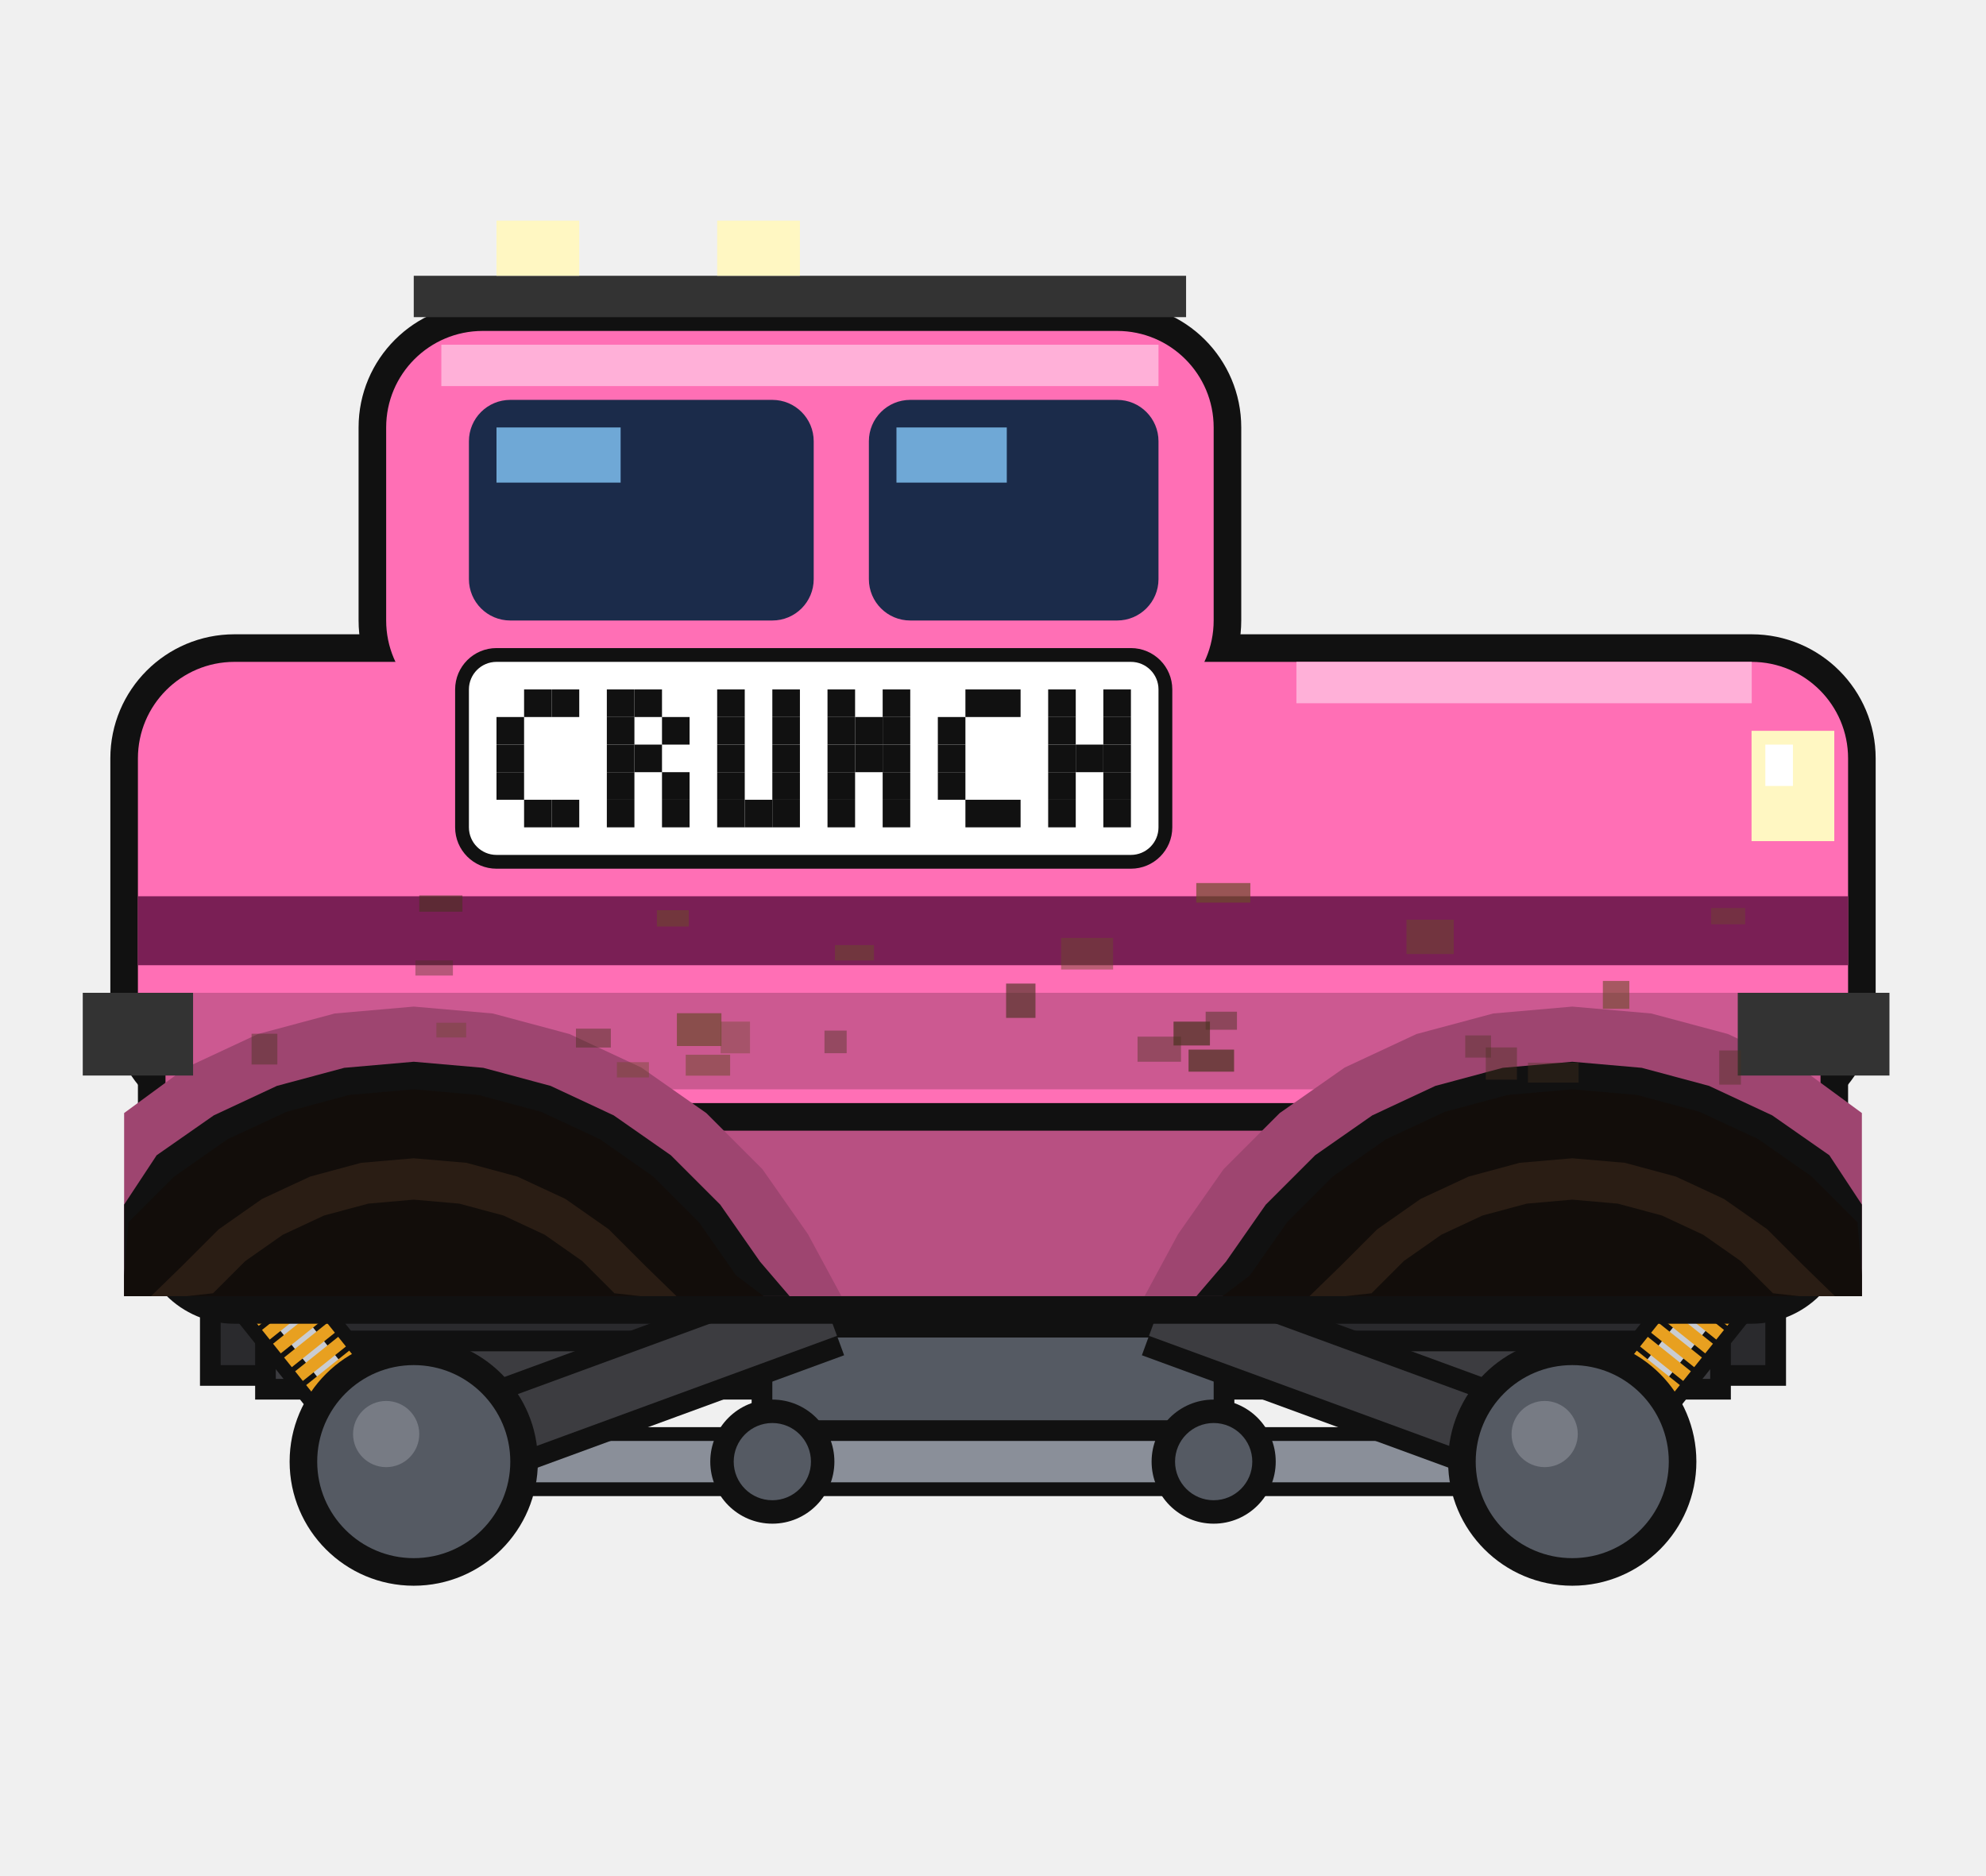
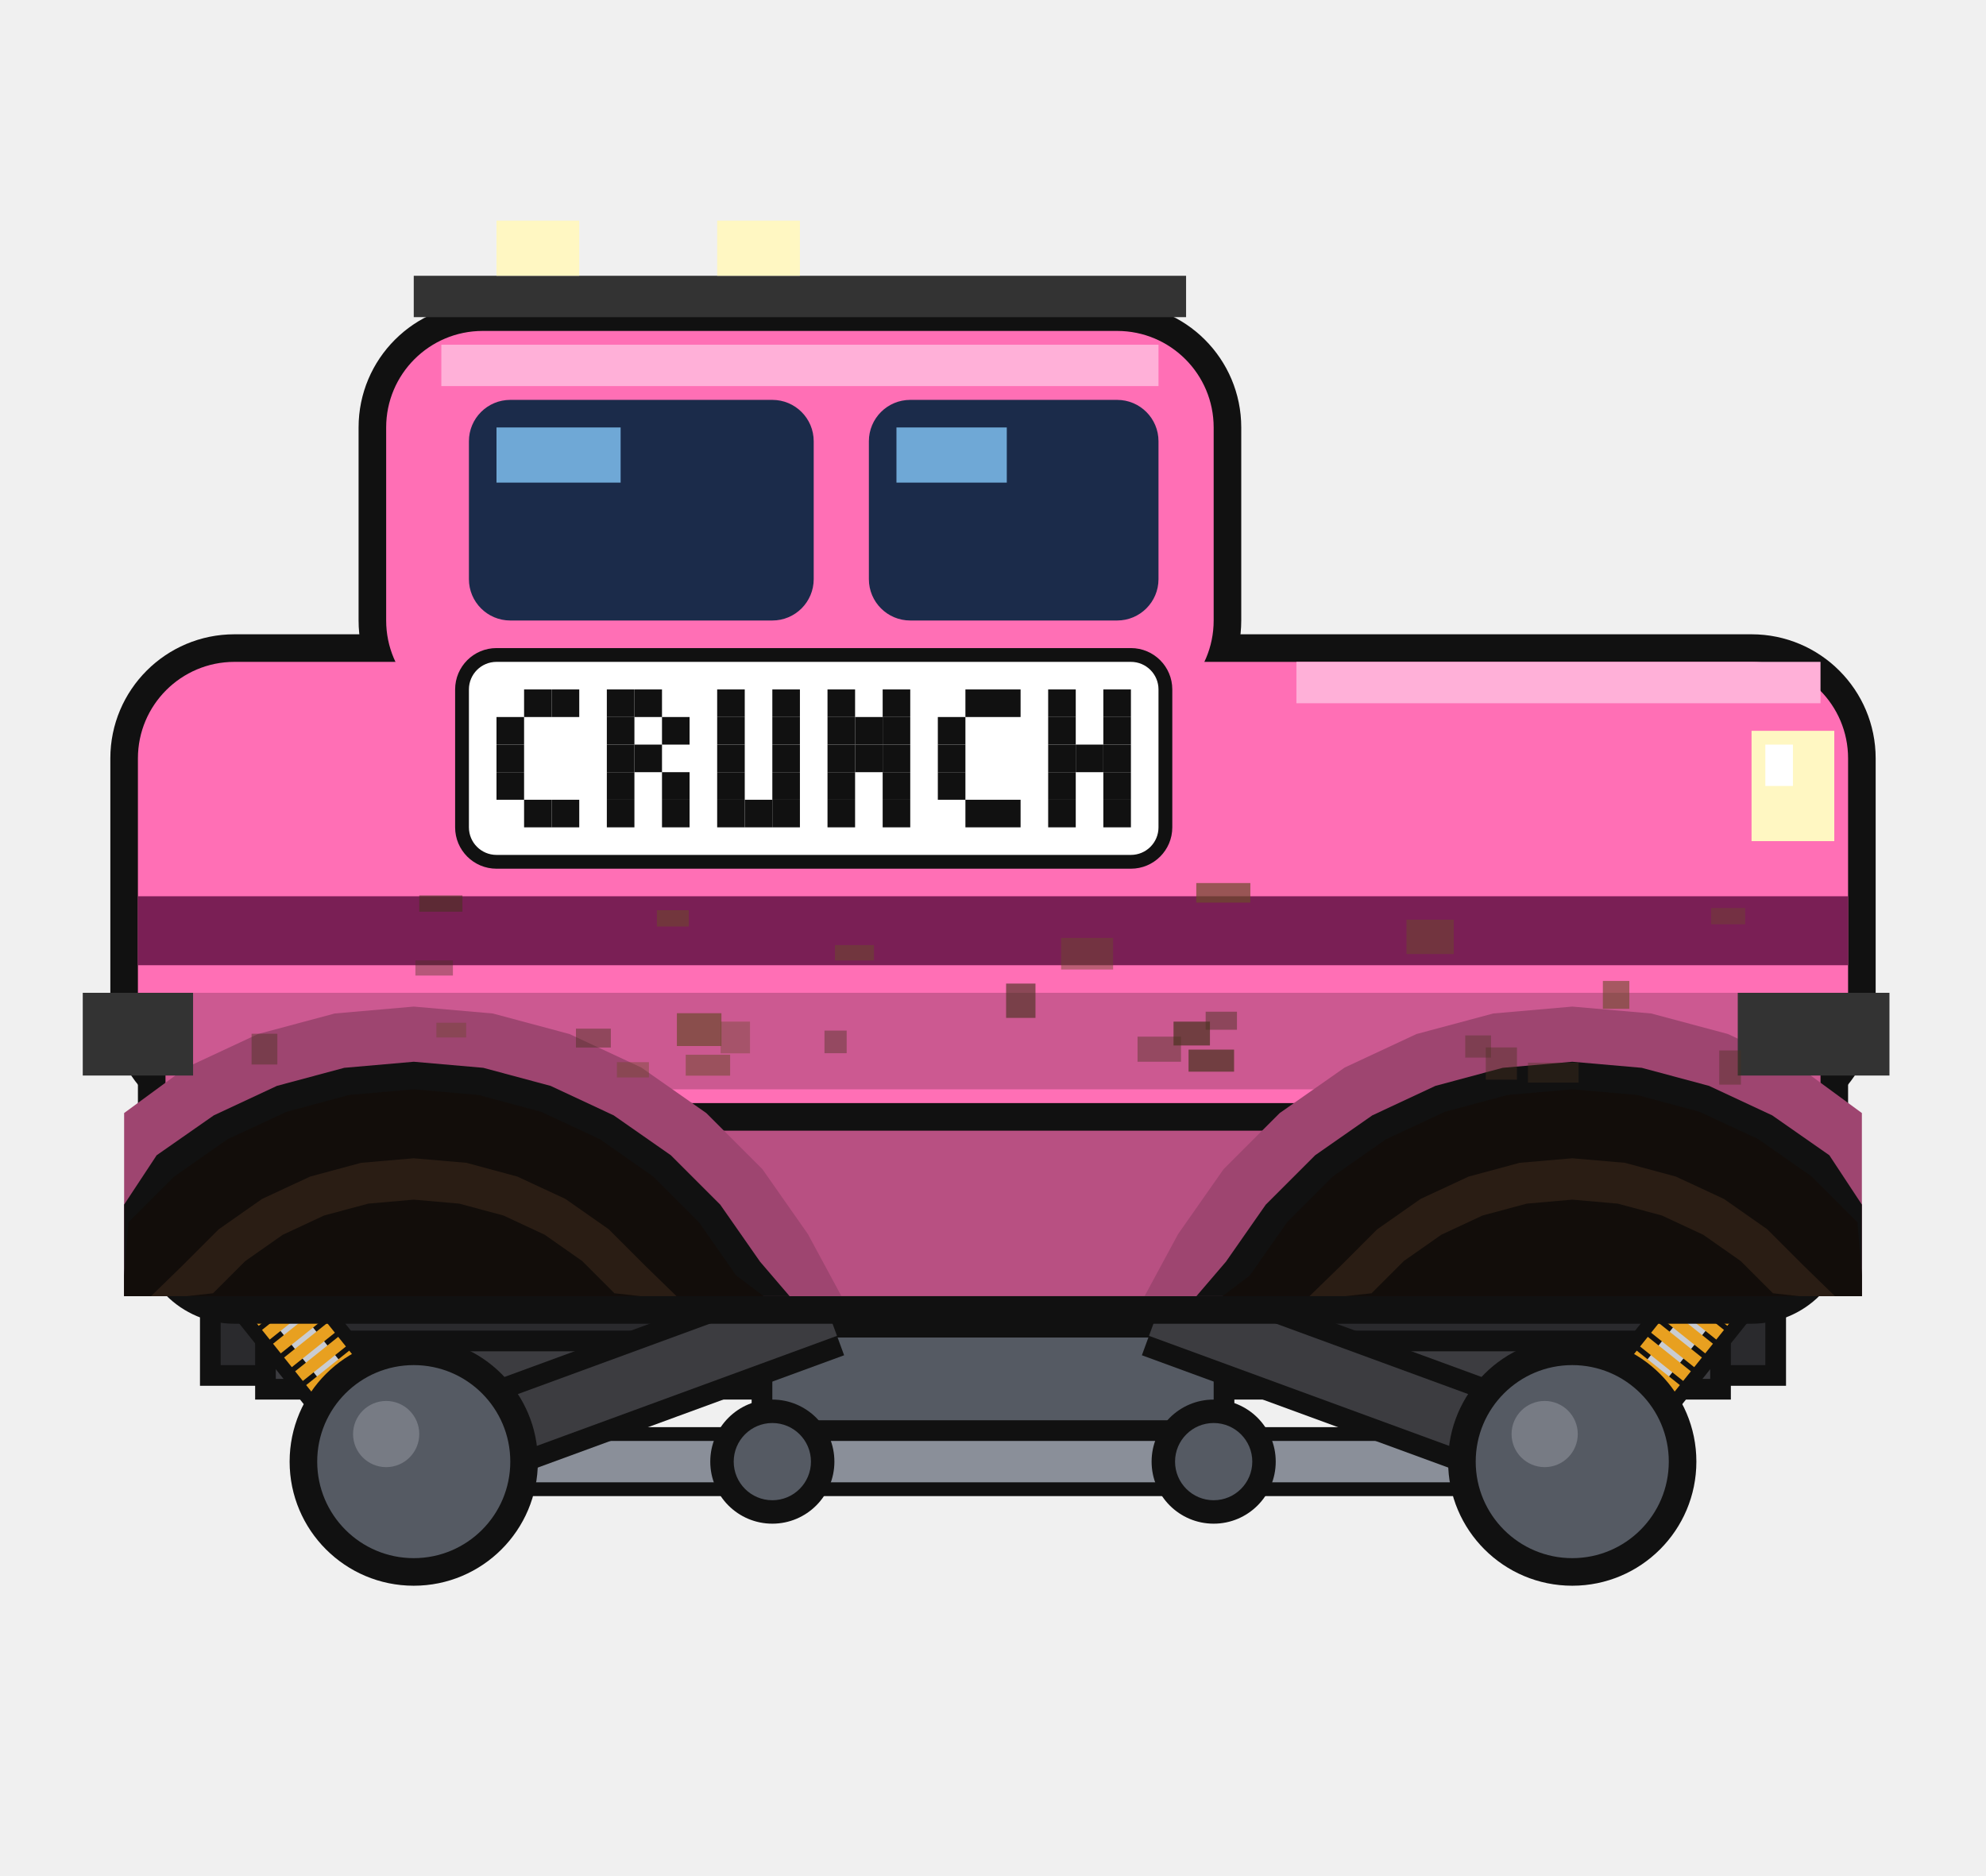
- <svg xmlns="http://www.w3.org/2000/svg" width="144" height="136" viewBox="0 0 144 136" version="1.1" id="svg148">
-   <defs id="defs148" />
-   <rect x="14.5" y="89.5" width="115" height="11" fill="#111111" id="rect1" />
-   <rect x="16" y="91" width="112" height="8" fill="#2a2a2d" id="rect2" />
-   <rect x="18.5" y="96.5" width="107" height="5" fill="#111111" id="rect3" />
-   <rect x="20" y="98" width="104" height="2" fill="#3c3c40" id="rect4" />
-   <rect x="54.5" y="95.5" width="35" height="9" fill="#111111" id="rect5" />
-   <rect x="56" y="97" width="32" height="6" fill="#555a63" id="rect6" />
-   <line x1="30" y1="106" x2="114" y2="106" fill="none" stroke="#111111" stroke-width="5" id="line6" />
-   <line x1="30" y1="106" x2="114" y2="106" fill="none" stroke="#8a8f99" stroke-width="3" id="line7" />
-   <circle cx="56" cy="106" r="4.5" fill="#111111" id="circle7" />
-   <circle cx="88" cy="106" r="4.5" fill="#111111" id="circle8" />
-   <circle cx="56" cy="106" r="2.8" fill="#555a63" id="circle9" />
-   <circle cx="88" cy="106" r="2.8" fill="#555a63" id="circle10" />
-   <line x1="30" y1="106" x2="60" y2="95" fill="none" stroke="#111111" stroke-width="7" id="line10" />
-   <line x1="30" y1="106" x2="60" y2="95" fill="none" stroke="#3c3c40" stroke-width="4" id="line11" />
-   <line x1="18" y1="92" x2="26" y2="102" fill="none" stroke="#111111" stroke-width="6" id="line12" />
-   <line x1="18" y1="92" x2="26" y2="102" fill="none" stroke="#c9ccd2" stroke-width="2" id="line13" />
-   <line x1="18.96" y1="93.2" x2="19.52" y2="93.9" fill="none" stroke="#e8a020" stroke-width="4" id="line14" />
-   <line x1="19.76" y1="94.2" x2="20.32" y2="94.9" fill="none" stroke="#e8a020" stroke-width="4" id="line15" />
-   <line x1="20.56" y1="95.2" x2="21.12" y2="95.9" fill="none" stroke="#e8a020" stroke-width="4" id="line16" />
-   <line x1="21.36" y1="96.2" x2="21.92" y2="96.9" fill="none" stroke="#e8a020" stroke-width="4" id="line17" />
-   <line x1="22.16" y1="97.2" x2="22.72" y2="97.9" fill="none" stroke="#e8a020" stroke-width="4" id="line18" />
-   <line x1="22.96" y1="98.2" x2="23.52" y2="98.9" fill="none" stroke="#e8a020" stroke-width="4" id="line19" />
-   <line x1="23.76" y1="99.2" x2="24.32" y2="99.9" fill="none" stroke="#e8a020" stroke-width="4" id="line20" />
-   <circle cx="30" cy="106" r="9" fill="#111111" id="circle20" />
-   <circle cx="30" cy="106" r="7" fill="#555a63" id="circle21" />
-   <circle cx="28" cy="104" r="2.4" fill="#777b84" id="circle22" />
-   <line x1="114" y1="106" x2="84" y2="95" fill="none" stroke="#111111" stroke-width="7" id="line22" />
-   <line x1="114" y1="106" x2="84" y2="95" fill="none" stroke="#3c3c40" stroke-width="4" id="line23" />
-   <line x1="126" y1="92" x2="118" y2="102" fill="none" stroke="#111111" stroke-width="6" id="line24" />
-   <line x1="126" y1="92" x2="118" y2="102" fill="none" stroke="#c9ccd2" stroke-width="2" id="line25" />
-   <line x1="125.04" y1="93.2" x2="124.48" y2="93.9" fill="none" stroke="#e8a020" stroke-width="4" id="line26" />
-   <line x1="124.24" y1="94.2" x2="123.68" y2="94.9" fill="none" stroke="#e8a020" stroke-width="4" id="line27" />
-   <line x1="123.44" y1="95.2" x2="122.88" y2="95.9" fill="none" stroke="#e8a020" stroke-width="4" id="line28" />
-   <line x1="122.64" y1="96.2" x2="122.08" y2="96.9" fill="none" stroke="#e8a020" stroke-width="4" id="line29" />
-   <line x1="121.84" y1="97.2" x2="121.28" y2="97.9" fill="none" stroke="#e8a020" stroke-width="4" id="line30" />
-   <line x1="121.04" y1="98.2" x2="120.48" y2="98.9" fill="none" stroke="#e8a020" stroke-width="4" id="line31" />
-   <line x1="120.24" y1="99.2" x2="119.68" y2="99.9" fill="none" stroke="#e8a020" stroke-width="4" id="line32" />
-   <circle cx="114" cy="106" r="9" fill="#111111" id="circle32" />
-   <circle cx="114" cy="106" r="7" fill="#555a63" id="circle33" />
-   <circle cx="112" cy="104" r="2.4" fill="#777b84" id="circle34" />
-   <rect x="10" y="70" width="124" height="26" rx="7" fill="#111111" id="rect34" />
-   <rect x="12" y="72" width="120" height="22" rx="5" fill="#b85082" id="rect35" />
-   <rect x="8" y="46" width="128" height="36" rx="9" fill="#111111" id="rect36" />
-   <rect x="26" y="22" width="64" height="32" rx="9" fill="#111111" id="rect37" />
-   <rect x="10" y="48" width="124" height="32" rx="7" fill="#ff6fb5" id="rect38" />
-   <rect x="28" y="24" width="60" height="28" rx="7" fill="#ff6fb5" id="rect39" />
-   <rect x="12" y="72" width="120" height="7" fill="#cc5991" id="rect40" />
-   <rect x="32" y="25" width="52" height="3" fill="#ffb0d8" id="rect41" />
-   <rect x="94" y="48" width="33.014" height="3" fill="#ffb0d8" id="rect42" style="stroke-width:0.932" />
-   <rect x="10" y="65" width="124" height="5" fill="#7a1f55" id="rect43" />
-   <rect x="34" y="29" width="25" height="16" rx="3" fill="#1b2b4a" id="rect44" />
-   <rect x="63" y="29" width="21" height="16" rx="3" fill="#1b2b4a" id="rect45" />
-   <rect x="36" y="31" width="9" height="4" fill="#6fa8d6" id="rect46" />
-   <rect x="65" y="31" width="8" height="4" fill="#6fa8d6" id="rect47" />
-   <polygon points="9,94 9,94 9,94 9,89.5 9,84.79 9,80.72 13.5,77.42 18.71,74.99 24.27,73.5 30,73 35.73,73.5 41.29,74.99 46.5,77.42 51.21,80.72 55.28,84.79 58.58,89.5 61.01,94 62.5,94 63,94" fill="#9e4570" id="polygon47" />
-   <polygon points="9,94 9,94 9,94 9,91.5 9,87.36 11.36,83.78 15.5,80.89 20.08,78.75 24.96,77.44 30,77 35.04,77.44 39.92,78.75 44.5,80.89 48.64,83.78 52.22,87.36 55.11,91.5 57.25,94 58.56,94 59,94" fill="#111111" id="polygon48" />
-   <polygon points="9,94 9,94 9,94 9,92.5 9.32,88.64 12.64,85.32 16.5,82.62 20.77,80.63 25.31,79.41 30,79 34.69,79.41 39.23,80.63 43.5,82.62 47.36,85.32 50.68,88.64 53.38,92.5 55.37,94 56.59,94 57,94" fill="#120d0a" id="polygon49" />
-   <polygon points="9,94 9,94 9.33,94 10.95,94 13.15,91.86 15.86,89.15 19,86.95 22.48,85.33 26.18,84.33 30,84 33.82,84.33 37.52,85.33 41,86.95 44.14,89.15 46.85,91.86 49.05,94 50.67,94 51.67,94 52,94" fill="#2a1d14" id="polygon50" />
-   <polygon points="11,94 11.29,94 12.15,94 13.55,94 15.45,93.79 17.79,91.45 20.5,89.55 23.5,88.15 26.7,87.29 30,87 33.3,87.29 36.5,88.15 39.5,89.55 42.21,91.45 44.55,93.79 46.45,94 47.85,94 48.71,94 49,94" fill="#120d0a" id="polygon51" />
-   <polygon points="81,94 81.5,94 82.99,94 85.42,89.5 88.72,84.79 92.79,80.72 97.5,77.42 102.71,74.99 108.27,73.5 114,73 119.73,73.5 125.29,74.99 130.5,77.42 135,80.72 135,84.79 135,89.5 135,94 135,94 135,94" fill="#9e4570" id="polygon52" />
-   <polygon points="85,94 85.44,94 86.75,94 88.89,91.5 91.78,87.36 95.36,83.78 99.5,80.89 104.08,78.75 108.96,77.44 114,77 119.04,77.44 123.92,78.75 128.5,80.89 132.64,83.78 135,87.36 135,91.5 135,94 135,94 135,94" fill="#111111" id="polygon53" />
-   <polygon points="87,94 87.41,94 88.63,94 90.62,92.5 93.32,88.64 96.64,85.32 100.5,82.62 104.77,80.63 109.31,79.41 114,79 118.69,79.41 123.23,80.63 127.5,82.62 131.36,85.32 134.68,88.64 135,92.5 135,94 135,94 135,94" fill="#120d0a" id="polygon54" />
-   <polygon points="92,94 92.33,94 93.33,94 94.95,94 97.15,91.86 99.86,89.15 103,86.95 106.48,85.33 110.18,84.33 114,84 117.82,84.33 121.52,85.33 125,86.95 128.14,89.15 130.85,91.86 133.05,94 134.67,94 135,94 135,94" fill="#2a1d14" id="polygon55" />
-   <polygon points="95,94 95.29,94 96.15,94 97.55,94 99.45,93.79 101.79,91.45 104.5,89.55 107.5,88.15 110.7,87.29 114,87 117.3,87.29 120.5,88.15 123.5,89.55 126.21,91.45 128.55,93.79 130.45,94 131.85,94 132.71,94 133,94" fill="#120d0a" id="polygon56" />
-   <rect x="33" y="47" width="52" height="16" rx="3" fill="#111111" id="rect56" />
-   <rect x="34" y="48" width="50" height="14" rx="2" fill="#ffffff" id="rect57" />
-   <rect x="38" y="50" width="2" height="2" fill="#111111" id="rect58" />
-   <rect x="40" y="50" width="2" height="2" fill="#111111" id="rect59" />
-   <rect x="36" y="52" width="2" height="2" fill="#111111" id="rect60" />
-   <rect x="36" y="54" width="2" height="2" fill="#111111" id="rect61" />
-   <rect x="36" y="56" width="2" height="2" fill="#111111" id="rect62" />
-   <rect x="38" y="58" width="2" height="2" fill="#111111" id="rect63" />
-   <rect x="40" y="58" width="2" height="2" fill="#111111" id="rect64" />
-   <rect x="44" y="50" width="2" height="2" fill="#111111" id="rect65" />
-   <rect x="46" y="50" width="2" height="2" fill="#111111" id="rect66" />
-   <rect x="44" y="52" width="2" height="2" fill="#111111" id="rect67" />
-   <rect x="48" y="52" width="2" height="2" fill="#111111" id="rect68" />
-   <rect x="44" y="54" width="2" height="2" fill="#111111" id="rect69" />
-   <rect x="46" y="54" width="2" height="2" fill="#111111" id="rect70" />
-   <rect x="44" y="56" width="2" height="2" fill="#111111" id="rect71" />
-   <rect x="48" y="56" width="2" height="2" fill="#111111" id="rect72" />
-   <rect x="44" y="58" width="2" height="2" fill="#111111" id="rect73" />
-   <rect x="48" y="58" width="2" height="2" fill="#111111" id="rect74" />
-   <rect x="52" y="50" width="2" height="2" fill="#111111" id="rect75" />
-   <rect x="56" y="50" width="2" height="2" fill="#111111" id="rect76" />
-   <rect x="52" y="52" width="2" height="2" fill="#111111" id="rect77" />
-   <rect x="56" y="52" width="2" height="2" fill="#111111" id="rect78" />
-   <rect x="52" y="54" width="2" height="2" fill="#111111" id="rect79" />
-   <rect x="56" y="54" width="2" height="2" fill="#111111" id="rect80" />
-   <rect x="52" y="56" width="2" height="2" fill="#111111" id="rect81" />
-   <rect x="56" y="56" width="2" height="2" fill="#111111" id="rect82" />
-   <rect x="52" y="58" width="2" height="2" fill="#111111" id="rect83" />
-   <rect x="54" y="58" width="2" height="2" fill="#111111" id="rect84" />
-   <rect x="56" y="58" width="2" height="2" fill="#111111" id="rect85" />
-   <rect x="60" y="50" width="2" height="2" fill="#111111" id="rect86" />
-   <rect x="64" y="50" width="2" height="2" fill="#111111" id="rect87" />
-   <rect x="60" y="52" width="2" height="2" fill="#111111" id="rect88" />
-   <rect x="62" y="52" width="2" height="2" fill="#111111" id="rect89" />
-   <rect x="64" y="52" width="2" height="2" fill="#111111" id="rect90" />
-   <rect x="60" y="54" width="2" height="2" fill="#111111" id="rect91" />
-   <rect x="62" y="54" width="2" height="2" fill="#111111" id="rect92" />
-   <rect x="64" y="54" width="2" height="2" fill="#111111" id="rect93" />
-   <rect x="60" y="56" width="2" height="2" fill="#111111" id="rect94" />
-   <rect x="64" y="56" width="2" height="2" fill="#111111" id="rect95" />
-   <rect x="60" y="58" width="2" height="2" fill="#111111" id="rect96" />
-   <rect x="64" y="58" width="2" height="2" fill="#111111" id="rect97" />
-   <rect x="70" y="50" width="2" height="2" fill="#111111" id="rect98" />
-   <rect x="72" y="50" width="2" height="2" fill="#111111" id="rect99" />
-   <rect x="68" y="52" width="2" height="2" fill="#111111" id="rect100" />
-   <rect x="68" y="54" width="2" height="2" fill="#111111" id="rect101" />
-   <rect x="68" y="56" width="2" height="2" fill="#111111" id="rect102" />
-   <rect x="70" y="58" width="2" height="2" fill="#111111" id="rect103" />
-   <rect x="72" y="58" width="2" height="2" fill="#111111" id="rect104" />
-   <rect x="76" y="50" width="2" height="2" fill="#111111" id="rect105" />
-   <rect x="80" y="50" width="2" height="2" fill="#111111" id="rect106" />
-   <rect x="76" y="52" width="2" height="2" fill="#111111" id="rect107" />
-   <rect x="80" y="52" width="2" height="2" fill="#111111" id="rect108" />
-   <rect x="76" y="54" width="2" height="2" fill="#111111" id="rect109" />
-   <rect x="78" y="54" width="2" height="2" fill="#111111" id="rect110" />
-   <rect x="80" y="54" width="2" height="2" fill="#111111" id="rect111" />
-   <rect x="76" y="56" width="2" height="2" fill="#111111" id="rect112" />
-   <rect x="80" y="56" width="2" height="2" fill="#111111" id="rect113" />
-   <rect x="76" y="58" width="2" height="2" fill="#111111" id="rect114" />
-   <rect x="80" y="58" width="2" height="2" fill="#111111" id="rect115" />
-   <rect x="30" y="20" width="56" height="3" fill="#333333" id="rect116" />
-   <rect x="36" y="16" width="6" height="4" fill="#fff7c2" id="rect117" />
-   <rect x="52" y="16" width="6" height="4" fill="#fff7c2" id="rect118" />
-   <rect x="127" y="53" width="6" height="8" fill="#fff7c2" id="rect119" />
-   <rect x="128" y="54" width="2" height="3" fill="#ffffff" id="rect120" />
-   <rect x="126" y="72" width="11" height="6" fill="#333333" id="rect121" />
-   <rect x="6" y="72" width="8" height="6" fill="#333333" id="rect122" />
-   <rect x="86.74" y="64.04" width="3.92" height="1.42" fill="#6b4a2a" fill-opacity="0.69" id="rect123" />
-   <rect x="85.09" y="74.09" width="2.64" height="1.73" fill="#4a3220" fill-opacity="0.7" id="rect124" />
-   <rect x="30.12" y="69.65" width="2.72" height="1.1" fill="#4a3220" fill-opacity="0.4" id="rect125" />
-   <rect x="59.78" y="74.74" width="1.61" height="1.64" fill="#4a3220" fill-opacity="0.42" id="rect126" />
-   <rect x="82.48" y="75.18" width="3.15" height="1.82" fill="#4a3220" fill-opacity="0.42" id="rect127" />
-   <rect x="101.98" y="66.7" width="3.43" height="2.49" fill="#6b4a2a" fill-opacity="0.51" id="rect128" />
-   <rect x="41.76" y="74.6" width="2.53" height="1.37" fill="#4a3220" fill-opacity="0.46" id="rect129" />
-   <rect x="31.64" y="74.17" width="2.16" height="1.07" fill="#6b4a2a" fill-opacity="0.39" id="rect130" />
-   <rect x="86.18" y="76.12" width="3.3" height="1.6" fill="#4a3220" fill-opacity="0.7" id="rect131" />
-   <rect x="49.08" y="73.48" width="3.23" height="2.38" fill="#6b4a2a" fill-opacity="0.67" id="rect132" />
-   <rect x="110.79" y="77.07" width="3.67" height="1.44" fill="#4a3220" fill-opacity="0.36" id="rect133" />
-   <rect x="116.22" y="71.14" width="1.92" height="2.02" fill="#6b4a2a" fill-opacity="0.6" id="rect134" />
-   <rect x="124.07" y="65.85" width="2.47" height="1.18" fill="#6b4a2a" fill-opacity="0.41" id="rect135" />
-   <rect x="60.54" y="68.54" width="2.83" height="1.11" fill="#6b4a2a" fill-opacity="0.53" id="rect136" />
-   <rect x="107.73" y="75.96" width="2.26" height="2.34" fill="#4a3220" fill-opacity="0.41" id="rect137" />
-   <rect x="47.63" y="66.01" width="2.31" height="1.18" fill="#6b4a2a" fill-opacity="0.54" id="rect138" />
-   <rect x="30.4" y="64.94" width="3.13" height="1.18" fill="#4a3220" fill-opacity="0.59" id="rect139" />
-   <rect x="72.95" y="71.33" width="2.13" height="2.49" fill="#4a3220" fill-opacity="0.63" id="rect140" />
-   <rect x="124.66" y="76.18" width="1.57" height="2.48" fill="#4a3220" fill-opacity="0.41" id="rect141" />
-   <rect x="52.25" y="74.09" width="2.13" height="2.3" fill="#6b4a2a" fill-opacity="0.38" id="rect142" />
-   <rect x="106.24" y="75.09" width="1.87" height="1.61" fill="#4a3220" fill-opacity="0.38" id="rect143" />
-   <rect x="76.94" y="68.02" width="3.77" height="2.29" fill="#6b4a2a" fill-opacity="0.46" id="rect144" />
-   <rect x="87.42" y="73.37" width="2.27" height="1.31" fill="#4a3220" fill-opacity="0.48" id="rect145" />
-   <rect x="44.73" y="77.03" width="2.32" height="1.11" fill="#6b4a2a" fill-opacity="0.41" id="rect146" />
-   <rect x="18.24" y="74.97" width="1.87" height="2.23" fill="#4a3220" fill-opacity="0.44" id="rect147" />
-   <rect x="49.72" y="76.49" width="3.22" height="1.52" fill="#6b4a2a" fill-opacity="0.5" id="rect148" />
+ <svg xmlns="http://www.w3.org/2000/svg" width="144" height="136" viewBox="0 0 144 136">
+   <rect x="14.5" y="89.5" width="115" height="11" fill="#111111" />
+   <rect x="16" y="91" width="112" height="8" fill="#2a2a2d" />
+   <rect x="18.5" y="96.5" width="107" height="5" fill="#111111" />
+   <rect x="20" y="98" width="104" height="2" fill="#3c3c40" />
+   <rect x="54.5" y="95.5" width="35" height="9" fill="#111111" />
+   <rect x="56" y="97" width="32" height="6" fill="#555a63" />
+   <line x1="30" y1="106" x2="114" y2="106" fill="none" stroke="#111111" stroke-width="5" />
+   <line x1="30" y1="106" x2="114" y2="106" fill="none" stroke="#8a8f99" stroke-width="3" />
+   <circle cx="56" cy="106" r="4.5" fill="#111111" />
+   <circle cx="88" cy="106" r="4.5" fill="#111111" />
+   <circle cx="56" cy="106" r="2.8" fill="#555a63" />
+   <circle cx="88" cy="106" r="2.8" fill="#555a63" />
+   <line x1="30" y1="106" x2="60" y2="95" fill="none" stroke="#111111" stroke-width="7" />
+   <line x1="30" y1="106" x2="60" y2="95" fill="none" stroke="#3c3c40" stroke-width="4" />
+   <line x1="18" y1="92" x2="26" y2="102" fill="none" stroke="#111111" stroke-width="6" />
+   <line x1="18" y1="92" x2="26" y2="102" fill="none" stroke="#c9ccd2" stroke-width="2" />
+   <line x1="18.96" y1="93.2" x2="19.52" y2="93.9" fill="none" stroke="#e8a020" stroke-width="4" />
+   <line x1="19.76" y1="94.2" x2="20.32" y2="94.9" fill="none" stroke="#e8a020" stroke-width="4" />
+   <line x1="20.56" y1="95.2" x2="21.12" y2="95.9" fill="none" stroke="#e8a020" stroke-width="4" />
+   <line x1="21.36" y1="96.2" x2="21.92" y2="96.9" fill="none" stroke="#e8a020" stroke-width="4" />
+   <line x1="22.16" y1="97.2" x2="22.72" y2="97.9" fill="none" stroke="#e8a020" stroke-width="4" />
+   <line x1="22.96" y1="98.2" x2="23.52" y2="98.9" fill="none" stroke="#e8a020" stroke-width="4" />
+   <line x1="23.76" y1="99.2" x2="24.32" y2="99.9" fill="none" stroke="#e8a020" stroke-width="4" />
+   <circle cx="30" cy="106" r="9" fill="#111111" />
+   <circle cx="30" cy="106" r="7" fill="#555a63" />
+   <circle cx="28" cy="104" r="2.4" fill="#777b84" />
+   <line x1="114" y1="106" x2="84" y2="95" fill="none" stroke="#111111" stroke-width="7" />
+   <line x1="114" y1="106" x2="84" y2="95" fill="none" stroke="#3c3c40" stroke-width="4" />
+   <line x1="126" y1="92" x2="118" y2="102" fill="none" stroke="#111111" stroke-width="6" />
+   <line x1="126" y1="92" x2="118" y2="102" fill="none" stroke="#c9ccd2" stroke-width="2" />
+   <line x1="125.04" y1="93.2" x2="124.48" y2="93.9" fill="none" stroke="#e8a020" stroke-width="4" />
+   <line x1="124.24" y1="94.2" x2="123.68" y2="94.9" fill="none" stroke="#e8a020" stroke-width="4" />
+   <line x1="123.44" y1="95.2" x2="122.88" y2="95.9" fill="none" stroke="#e8a020" stroke-width="4" />
+   <line x1="122.64" y1="96.2" x2="122.08" y2="96.9" fill="none" stroke="#e8a020" stroke-width="4" />
+   <line x1="121.84" y1="97.2" x2="121.28" y2="97.9" fill="none" stroke="#e8a020" stroke-width="4" />
+   <line x1="121.04" y1="98.2" x2="120.48" y2="98.9" fill="none" stroke="#e8a020" stroke-width="4" />
+   <line x1="120.24" y1="99.2" x2="119.68" y2="99.9" fill="none" stroke="#e8a020" stroke-width="4" />
+   <circle cx="114" cy="106" r="9" fill="#111111" />
+   <circle cx="114" cy="106" r="7" fill="#555a63" />
+   <circle cx="112" cy="104" r="2.4" fill="#777b84" />
+   <rect x="10" y="70" width="124" height="26" rx="7" fill="#111111" />
+   <rect x="12" y="72" width="120" height="22" rx="5" fill="#b85082" />
+   <rect x="8" y="46" width="128" height="36" rx="9" fill="#111111" />
+   <rect x="26" y="22" width="64" height="32" rx="9" fill="#111111" />
+   <rect x="10" y="48" width="124" height="32" rx="7" fill="#ff6fb5" />
+   <rect x="28" y="24" width="60" height="28" rx="7" fill="#ff6fb5" />
+   <rect x="12" y="72" width="120" height="7" fill="#cc5991" />
+   <rect x="32" y="25" width="52" height="3" fill="#ffb0d8" />
+   <rect x="94" y="48" width="38" height="3" fill="#ffb0d8" />
+   <rect x="10" y="65" width="124" height="5" fill="#7a1f55" />
+   <rect x="34" y="29" width="25" height="16" rx="3" fill="#1b2b4a" />
+   <rect x="63" y="29" width="21" height="16" rx="3" fill="#1b2b4a" />
+   <rect x="36" y="31" width="9" height="4" fill="#6fa8d6" />
+   <rect x="65" y="31" width="8" height="4" fill="#6fa8d6" />
+   <polygon points="9,94 9,94 9,94 9,89.5 9,84.79 9,80.72 13.5,77.42 18.71,74.99 24.27,73.5 30,73 35.73,73.5 41.29,74.99 46.5,77.42 51.21,80.72 55.28,84.79 58.58,89.5 61.01,94 62.5,94 63,94" fill="#9e4570" />
+   <polygon points="9,94 9,94 9,94 9,91.5 9,87.36 11.36,83.78 15.5,80.89 20.08,78.75 24.96,77.44 30,77 35.04,77.44 39.92,78.75 44.5,80.89 48.64,83.78 52.22,87.36 55.11,91.5 57.25,94 58.56,94 59,94" fill="#111111" />
+   <polygon points="9,94 9,94 9,94 9,92.5 9.32,88.64 12.64,85.32 16.5,82.62 20.77,80.63 25.31,79.41 30,79 34.69,79.41 39.23,80.63 43.5,82.62 47.36,85.32 50.68,88.64 53.38,92.5 55.37,94 56.59,94 57,94" fill="#120d0a" />
+   <polygon points="9,94 9,94 9.33,94 10.95,94 13.15,91.86 15.86,89.15 19,86.95 22.48,85.33 26.18,84.33 30,84 33.82,84.33 37.52,85.33 41,86.95 44.14,89.15 46.85,91.86 49.05,94 50.67,94 51.67,94 52,94" fill="#2a1d14" />
+   <polygon points="11,94 11.29,94 12.15,94 13.55,94 15.45,93.79 17.79,91.45 20.5,89.55 23.5,88.15 26.7,87.29 30,87 33.3,87.29 36.5,88.15 39.5,89.55 42.21,91.45 44.55,93.79 46.45,94 47.85,94 48.71,94 49,94" fill="#120d0a" />
+   <polygon points="81,94 81.5,94 82.99,94 85.42,89.5 88.72,84.79 92.79,80.72 97.5,77.42 102.71,74.99 108.27,73.5 114,73 119.73,73.5 125.29,74.99 130.5,77.42 135,80.72 135,84.79 135,89.5 135,94 135,94 135,94" fill="#9e4570" />
+   <polygon points="85,94 85.44,94 86.75,94 88.89,91.5 91.78,87.36 95.36,83.78 99.5,80.89 104.08,78.75 108.96,77.44 114,77 119.04,77.44 123.92,78.75 128.5,80.89 132.64,83.78 135,87.36 135,91.5 135,94 135,94 135,94" fill="#111111" />
+   <polygon points="87,94 87.41,94 88.63,94 90.62,92.5 93.32,88.64 96.64,85.32 100.5,82.62 104.77,80.63 109.31,79.41 114,79 118.69,79.41 123.23,80.63 127.5,82.62 131.36,85.32 134.68,88.64 135,92.5 135,94 135,94 135,94" fill="#120d0a" />
+   <polygon points="92,94 92.33,94 93.33,94 94.95,94 97.15,91.86 99.86,89.15 103,86.95 106.48,85.33 110.18,84.33 114,84 117.82,84.33 121.52,85.33 125,86.95 128.14,89.15 130.85,91.86 133.05,94 134.67,94 135,94 135,94" fill="#2a1d14" />
+   <polygon points="95,94 95.29,94 96.15,94 97.55,94 99.45,93.79 101.79,91.45 104.5,89.55 107.5,88.15 110.7,87.29 114,87 117.3,87.29 120.5,88.15 123.5,89.55 126.21,91.45 128.55,93.79 130.45,94 131.85,94 132.71,94 133,94" fill="#120d0a" />
+   <rect x="33" y="47" width="52" height="16" rx="3" fill="#111111" />
+   <rect x="34" y="48" width="50" height="14" rx="2" fill="#ffffff" />
+   <rect x="38" y="50" width="2" height="2" fill="#111111" />
+   <rect x="40" y="50" width="2" height="2" fill="#111111" />
+   <rect x="36" y="52" width="2" height="2" fill="#111111" />
+   <rect x="36" y="54" width="2" height="2" fill="#111111" />
+   <rect x="36" y="56" width="2" height="2" fill="#111111" />
+   <rect x="38" y="58" width="2" height="2" fill="#111111" />
+   <rect x="40" y="58" width="2" height="2" fill="#111111" />
+   <rect x="44" y="50" width="2" height="2" fill="#111111" />
+   <rect x="46" y="50" width="2" height="2" fill="#111111" />
+   <rect x="44" y="52" width="2" height="2" fill="#111111" />
+   <rect x="48" y="52" width="2" height="2" fill="#111111" />
+   <rect x="44" y="54" width="2" height="2" fill="#111111" />
+   <rect x="46" y="54" width="2" height="2" fill="#111111" />
+   <rect x="44" y="56" width="2" height="2" fill="#111111" />
+   <rect x="48" y="56" width="2" height="2" fill="#111111" />
+   <rect x="44" y="58" width="2" height="2" fill="#111111" />
+   <rect x="48" y="58" width="2" height="2" fill="#111111" />
+   <rect x="52" y="50" width="2" height="2" fill="#111111" />
+   <rect x="56" y="50" width="2" height="2" fill="#111111" />
+   <rect x="52" y="52" width="2" height="2" fill="#111111" />
+   <rect x="56" y="52" width="2" height="2" fill="#111111" />
+   <rect x="52" y="54" width="2" height="2" fill="#111111" />
+   <rect x="56" y="54" width="2" height="2" fill="#111111" />
+   <rect x="52" y="56" width="2" height="2" fill="#111111" />
+   <rect x="56" y="56" width="2" height="2" fill="#111111" />
+   <rect x="52" y="58" width="2" height="2" fill="#111111" />
+   <rect x="54" y="58" width="2" height="2" fill="#111111" />
+   <rect x="56" y="58" width="2" height="2" fill="#111111" />
+   <rect x="60" y="50" width="2" height="2" fill="#111111" />
+   <rect x="64" y="50" width="2" height="2" fill="#111111" />
+   <rect x="60" y="52" width="2" height="2" fill="#111111" />
+   <rect x="62" y="52" width="2" height="2" fill="#111111" />
+   <rect x="64" y="52" width="2" height="2" fill="#111111" />
+   <rect x="60" y="54" width="2" height="2" fill="#111111" />
+   <rect x="62" y="54" width="2" height="2" fill="#111111" />
+   <rect x="64" y="54" width="2" height="2" fill="#111111" />
+   <rect x="60" y="56" width="2" height="2" fill="#111111" />
+   <rect x="64" y="56" width="2" height="2" fill="#111111" />
+   <rect x="60" y="58" width="2" height="2" fill="#111111" />
+   <rect x="64" y="58" width="2" height="2" fill="#111111" />
+   <rect x="70" y="50" width="2" height="2" fill="#111111" />
+   <rect x="72" y="50" width="2" height="2" fill="#111111" />
+   <rect x="68" y="52" width="2" height="2" fill="#111111" />
+   <rect x="68" y="54" width="2" height="2" fill="#111111" />
+   <rect x="68" y="56" width="2" height="2" fill="#111111" />
+   <rect x="70" y="58" width="2" height="2" fill="#111111" />
+   <rect x="72" y="58" width="2" height="2" fill="#111111" />
+   <rect x="76" y="50" width="2" height="2" fill="#111111" />
+   <rect x="80" y="50" width="2" height="2" fill="#111111" />
+   <rect x="76" y="52" width="2" height="2" fill="#111111" />
+   <rect x="80" y="52" width="2" height="2" fill="#111111" />
+   <rect x="76" y="54" width="2" height="2" fill="#111111" />
+   <rect x="78" y="54" width="2" height="2" fill="#111111" />
+   <rect x="80" y="54" width="2" height="2" fill="#111111" />
+   <rect x="76" y="56" width="2" height="2" fill="#111111" />
+   <rect x="80" y="56" width="2" height="2" fill="#111111" />
+   <rect x="76" y="58" width="2" height="2" fill="#111111" />
+   <rect x="80" y="58" width="2" height="2" fill="#111111" />
+   <rect x="30" y="20" width="56" height="3" fill="#333333" />
+   <rect x="36" y="16" width="6" height="4" fill="#fff7c2" />
+   <rect x="52" y="16" width="6" height="4" fill="#fff7c2" />
+   <rect x="127" y="53" width="6" height="8" fill="#fff7c2" />
+   <rect x="128" y="54" width="2" height="3" fill="#ffffff" />
+   <rect x="126" y="72" width="11" height="6" fill="#333333" />
+   <rect x="6" y="72" width="8" height="6" fill="#333333" />
+   <rect x="86.74" y="64.04" width="3.92" height="1.42" fill="#6b4a2a" fill-opacity="0.69" />
+   <rect x="85.09" y="74.09" width="2.64" height="1.73" fill="#4a3220" fill-opacity="0.7" />
+   <rect x="30.12" y="69.65" width="2.72" height="1.1" fill="#4a3220" fill-opacity="0.4" />
+   <rect x="59.78" y="74.74" width="1.61" height="1.64" fill="#4a3220" fill-opacity="0.42" />
+   <rect x="82.48" y="75.18" width="3.15" height="1.82" fill="#4a3220" fill-opacity="0.42" />
+   <rect x="101.98" y="66.7" width="3.43" height="2.49" fill="#6b4a2a" fill-opacity="0.51" />
+   <rect x="41.76" y="74.6" width="2.53" height="1.37" fill="#4a3220" fill-opacity="0.46" />
+   <rect x="31.64" y="74.17" width="2.16" height="1.07" fill="#6b4a2a" fill-opacity="0.39" />
+   <rect x="86.18" y="76.12" width="3.3" height="1.6" fill="#4a3220" fill-opacity="0.7" />
+   <rect x="49.08" y="73.48" width="3.23" height="2.38" fill="#6b4a2a" fill-opacity="0.67" />
+   <rect x="110.79" y="77.07" width="3.67" height="1.44" fill="#4a3220" fill-opacity="0.36" />
+   <rect x="116.22" y="71.14" width="1.92" height="2.02" fill="#6b4a2a" fill-opacity="0.6" />
+   <rect x="124.07" y="65.85" width="2.47" height="1.18" fill="#6b4a2a" fill-opacity="0.41" />
+   <rect x="60.54" y="68.54" width="2.83" height="1.11" fill="#6b4a2a" fill-opacity="0.53" />
+   <rect x="107.73" y="75.96" width="2.26" height="2.34" fill="#4a3220" fill-opacity="0.41" />
+   <rect x="47.63" y="66.01" width="2.31" height="1.18" fill="#6b4a2a" fill-opacity="0.54" />
+   <rect x="30.4" y="64.94" width="3.13" height="1.18" fill="#4a3220" fill-opacity="0.59" />
+   <rect x="72.95" y="71.33" width="2.13" height="2.49" fill="#4a3220" fill-opacity="0.63" />
+   <rect x="124.66" y="76.18" width="1.57" height="2.48" fill="#4a3220" fill-opacity="0.41" />
+   <rect x="52.25" y="74.09" width="2.13" height="2.3" fill="#6b4a2a" fill-opacity="0.38" />
+   <rect x="106.24" y="75.09" width="1.87" height="1.61" fill="#4a3220" fill-opacity="0.38" />
+   <rect x="76.94" y="68.02" width="3.77" height="2.29" fill="#6b4a2a" fill-opacity="0.46" />
+   <rect x="87.42" y="73.37" width="2.27" height="1.31" fill="#4a3220" fill-opacity="0.48" />
+   <rect x="44.73" y="77.03" width="2.32" height="1.11" fill="#6b4a2a" fill-opacity="0.41" />
+   <rect x="18.24" y="74.97" width="1.87" height="2.23" fill="#4a3220" fill-opacity="0.44" />
+   <rect x="49.72" y="76.49" width="3.22" height="1.52" fill="#6b4a2a" fill-opacity="0.5" />
</svg>
